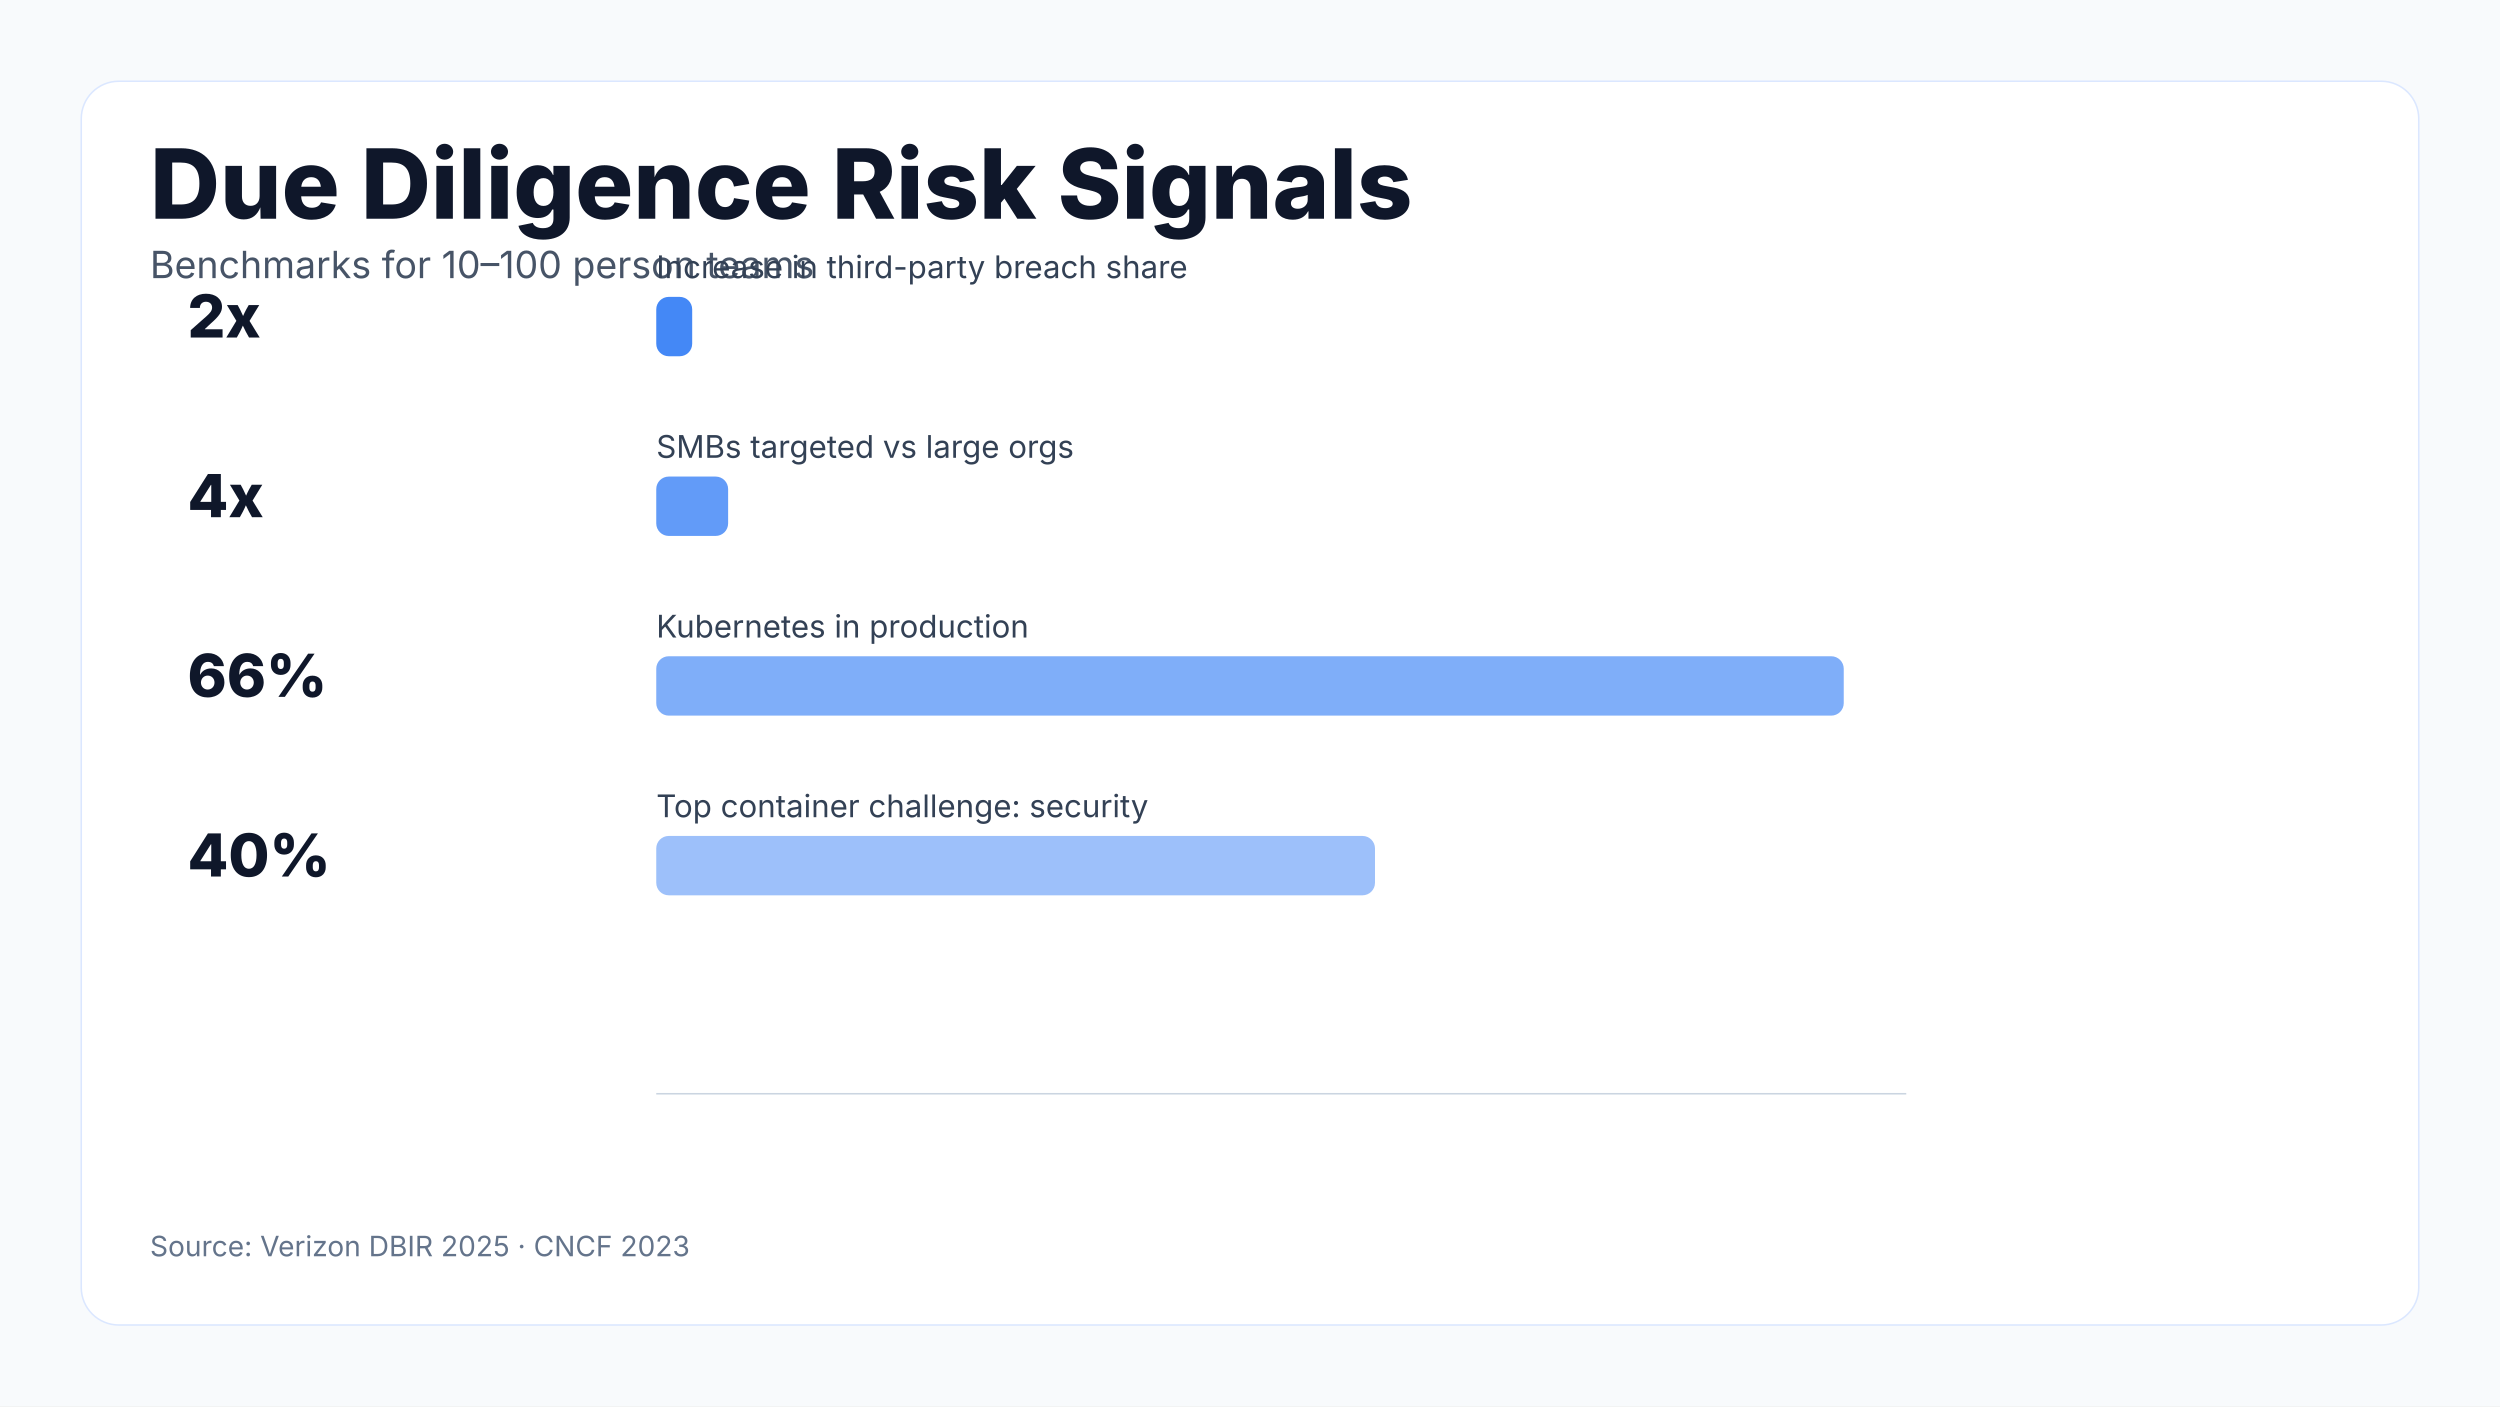
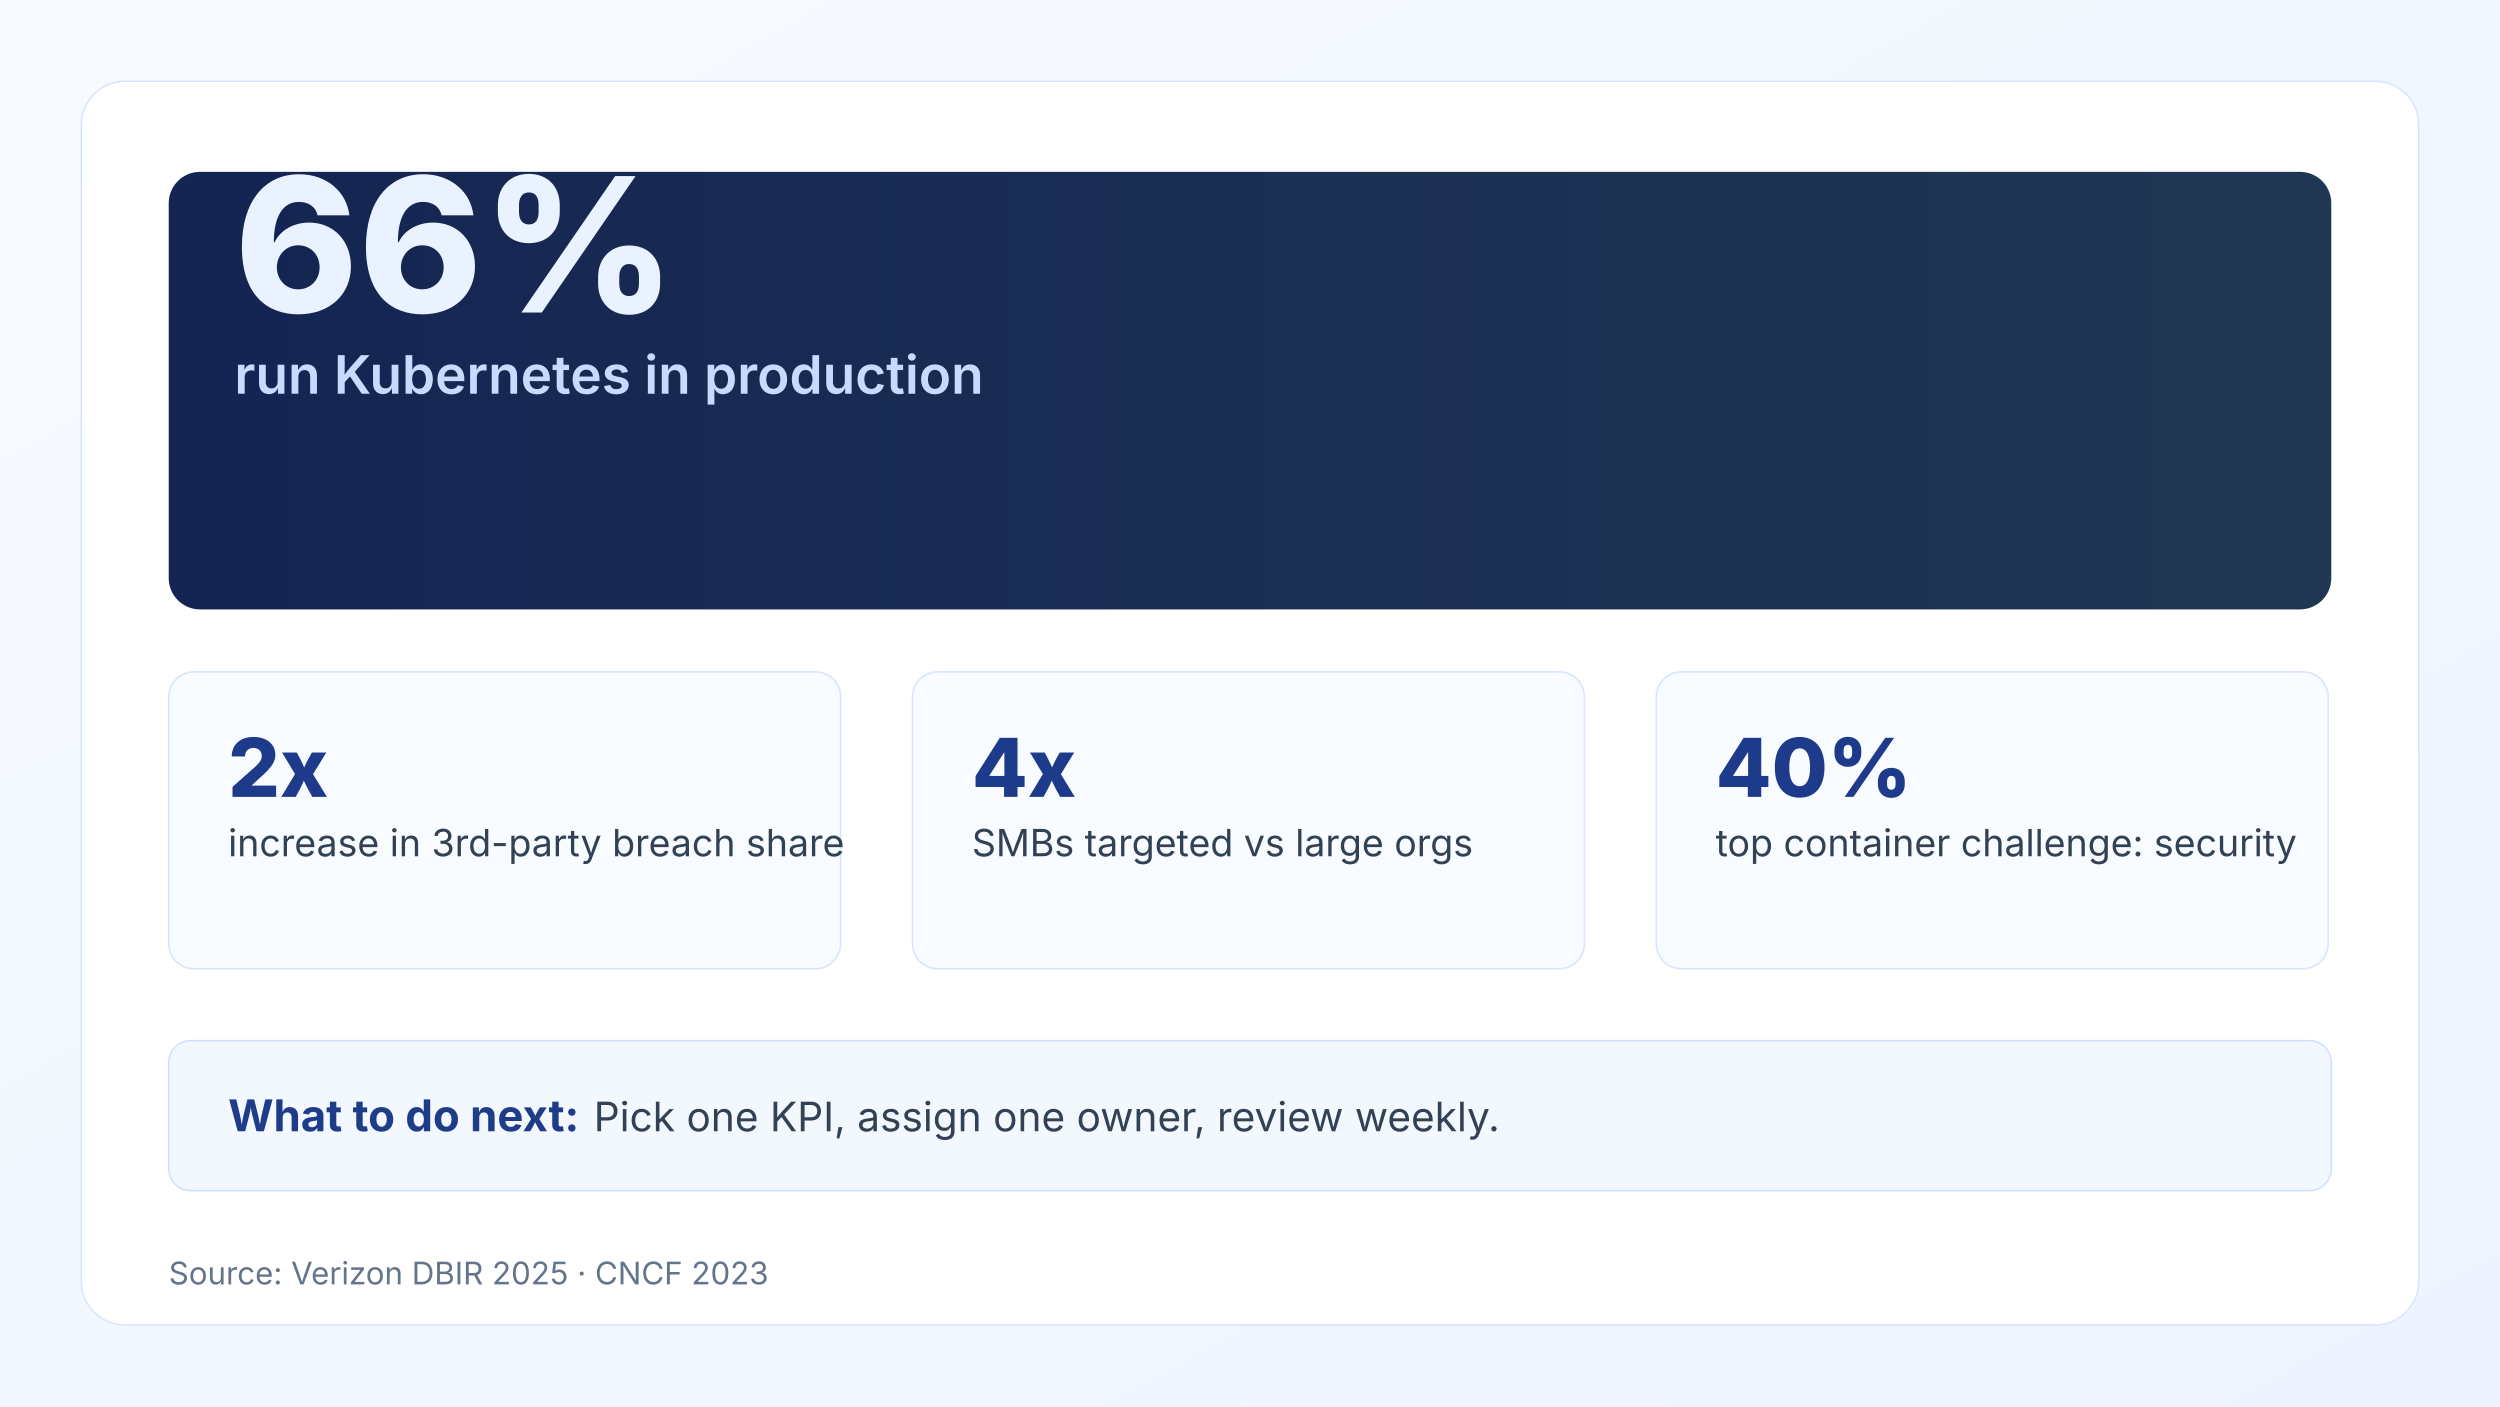
- <svg xmlns="http://www.w3.org/2000/svg" width="1600" height="900" viewBox="0 0 1600 900" role="img" aria-label="Due Diligence Risk Signals infographic">
-   <rect width="1600" height="900" fill="#f8fafc" />
-   <rect x="52" y="52" width="1496" height="796" rx="24" fill="#ffffff" stroke="#dbe7ff" />
-   <text x="96" y="140" font-size="62" font-family="Inter,Arial,sans-serif" font-weight="800" fill="#0f172a">Due Diligence Risk Signals</text>
-   <text x="96" y="178" font-size="24" font-family="Inter,Arial,sans-serif" fill="#475467">Benchmarks for 10–100 person teams</text>
-   <rect x="420" y="190" width="23" height="38" rx="8" fill="#3b82f6" opacity="0.95" />
-   <text x="120" y="216" font-size="38" font-family="Inter,Arial,sans-serif" font-weight="800" fill="#0f172a">2x</text>
-   <text x="420" y="178" font-size="20" font-family="Inter,Arial,sans-serif" fill="#334155">Increase in third-party breach share</text>
-   <rect x="420" y="305" width="46" height="38" rx="8" fill="#3b82f6" opacity="0.8" />
-   <text x="120" y="331" font-size="38" font-family="Inter,Arial,sans-serif" font-weight="800" fill="#0f172a">4x</text>
-   <text x="420" y="293" font-size="20" font-family="Inter,Arial,sans-serif" fill="#334155">SMBs targeted vs large orgs</text>
-   <rect x="420" y="420" width="760" height="38" rx="8" fill="#3b82f6" opacity="0.65" />
-   <text x="120" y="446" font-size="38" font-family="Inter,Arial,sans-serif" font-weight="800" fill="#0f172a">66%</text>
-   <text x="420" y="408" font-size="20" font-family="Inter,Arial,sans-serif" fill="#334155">Kubernetes in production</text>
-   <rect x="420" y="535" width="460" height="38" rx="8" fill="#3b82f6" opacity="0.5" />
-   <text x="120" y="561" font-size="38" font-family="Inter,Arial,sans-serif" font-weight="800" fill="#0f172a">40%</text>
-   <text x="420" y="523" font-size="20" font-family="Inter,Arial,sans-serif" fill="#334155">Top container challenge: security</text>
-   <line x1="420" y1="700" x2="1220" y2="700" stroke="#cbd5e1" />
-   <text x="96" y="804" font-size="18" font-family="Inter,Arial,sans-serif" fill="#64748b">Source: Verizon DBIR 2025 · CNCF 2023</text>
+ <svg xmlns="http://www.w3.org/2000/svg" width="1600" height="900" viewBox="0 0 1600 900" role="img" aria-label="Insight metrics visual">
+   <defs>
+     <linearGradient id="bg" x1="0" y1="0" x2="1" y2="1">
+       <stop offset="0%" stop-color="#F7FAFF" />
+       <stop offset="100%" stop-color="#EEF4FF" />
+     </linearGradient>
+     <linearGradient id="acc" x1="0" y1="0" x2="1" y2="0">
+       <stop offset="0%" stop-color="#2F5BFF" />
+       <stop offset="100%" stop-color="#7DD3FC" />
+     </linearGradient>
+   </defs>
+   <rect width="1600" height="900" fill="url(#bg)" />
+   <rect x="52" y="52" width="1496" height="796" rx="28" fill="#FFFFFF" stroke="#D8E5FF" />
+   <rect x="108" y="110" width="1384" height="280" rx="20" fill="#0F1A33" />
+   <rect x="108" y="110" width="1384" height="280" rx="20" fill="url(#acc)" opacity="0.16" />
+   <text x="150" y="200" font-family="Inter,Arial,sans-serif" font-size="120" font-weight="800" fill="#EAF1FF">66%</text>
+   <text x="150" y="252" font-family="Inter,Arial,sans-serif" font-size="34" font-weight="600" fill="#C9DAFF">run Kubernetes in production</text>
+   <rect x="108" y="430" width="430" height="190" rx="16" fill="#F8FBFF" stroke="#D7E4FF" />
+   <rect x="584" y="430" width="430" height="190" rx="16" fill="#F8FBFF" stroke="#D7E4FF" />
+   <rect x="1060" y="430" width="430" height="190" rx="16" fill="#F8FBFF" stroke="#D7E4FF" />
+   <text x="146" y="510" font-family="Inter,Arial,sans-serif" font-size="52" font-weight="800" fill="#1E3A8A">2x</text>
+   <text x="146" y="548" font-family="Inter,Arial,sans-serif" font-size="24" fill="#334155">increase in 3rd-party breach share</text>
+   <text x="622" y="510" font-family="Inter,Arial,sans-serif" font-size="52" font-weight="800" fill="#1E3A8A">4x</text>
+   <text x="622" y="548" font-family="Inter,Arial,sans-serif" font-size="24" fill="#334155">SMBs targeted vs large orgs</text>
+   <text x="1098" y="510" font-family="Inter,Arial,sans-serif" font-size="52" font-weight="800" fill="#1E3A8A">40%</text>
+   <text x="1098" y="548" font-family="Inter,Arial,sans-serif" font-size="24" fill="#334155">top container challenge: security</text>
+   <rect x="108" y="666" width="1384" height="96" rx="14" fill="#F3F8FF" stroke="#CFE0FF" />
+   <text x="146" y="724" font-family="Inter,Arial,sans-serif" font-size="28" font-weight="700" fill="#1F3C88">What to do next:</text>
+   <text x="380" y="724" font-family="Inter,Arial,sans-serif" font-size="26" fill="#334155">Pick one KPI, assign one owner, review weekly.</text>
+   <text x="108" y="822" font-family="Inter,Arial,sans-serif" font-size="20" fill="#64748B">Source: Verizon DBIR 2025 · CNCF 2023</text>
</svg>
